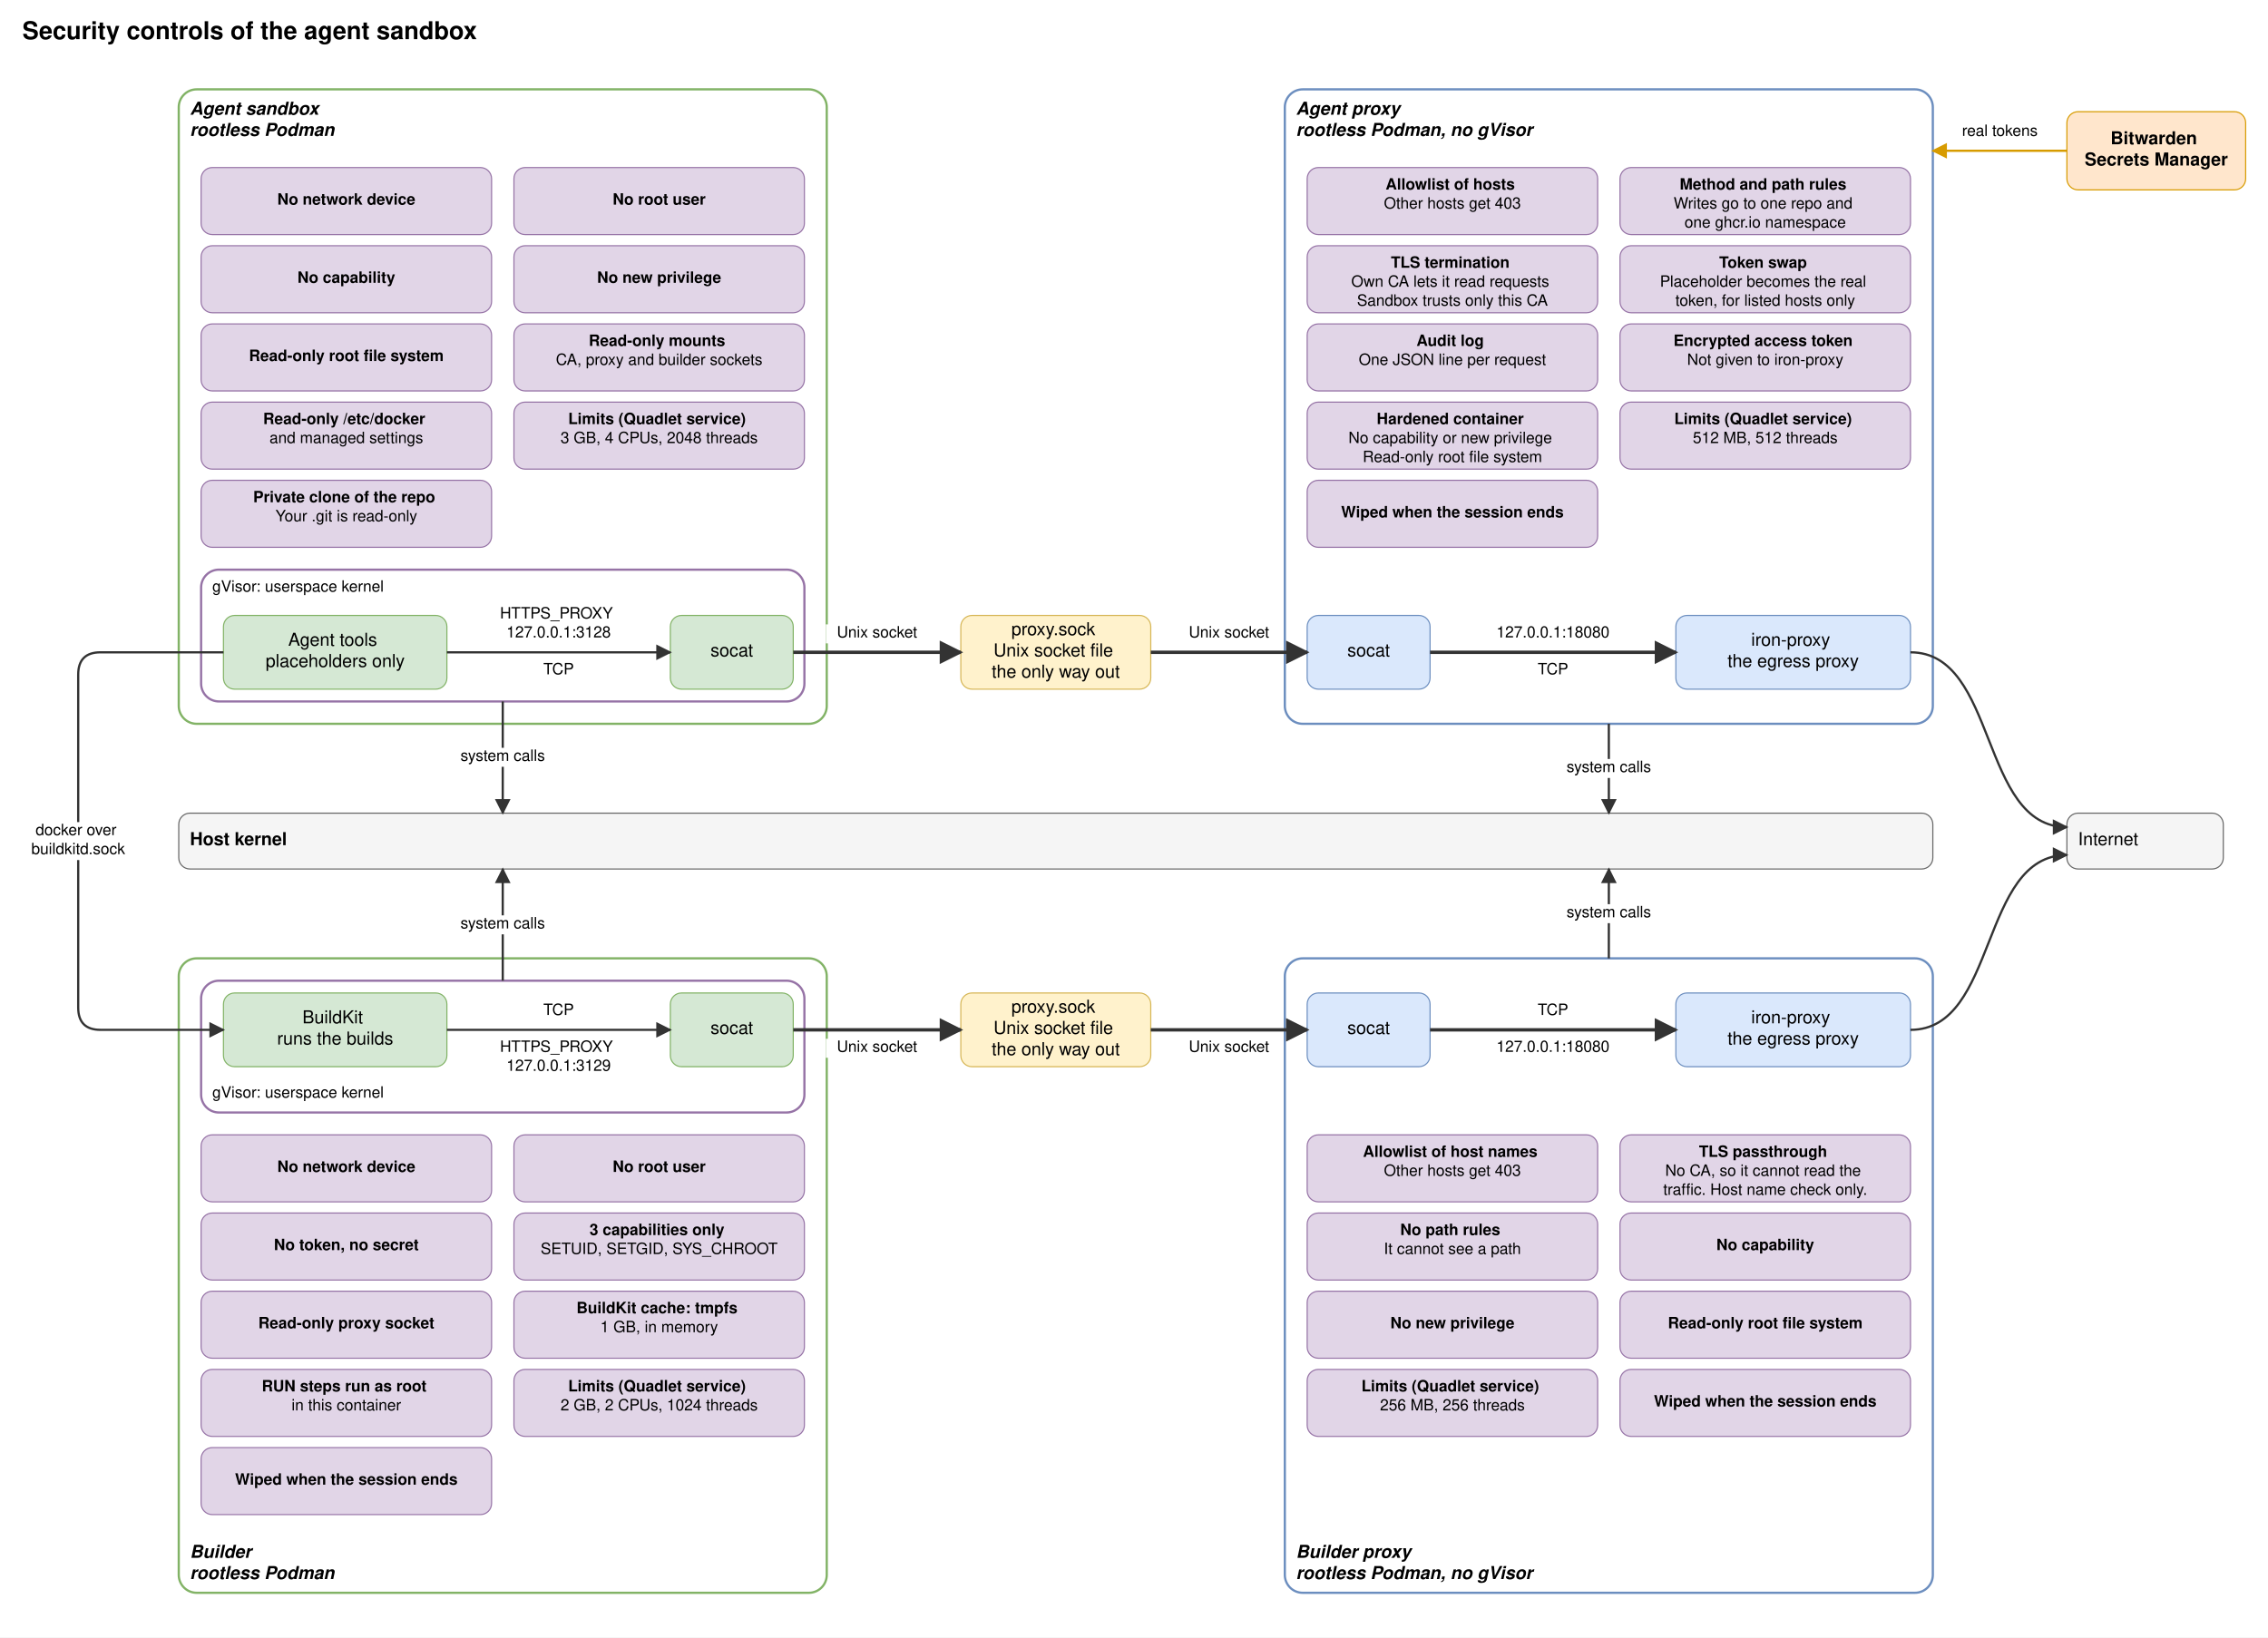
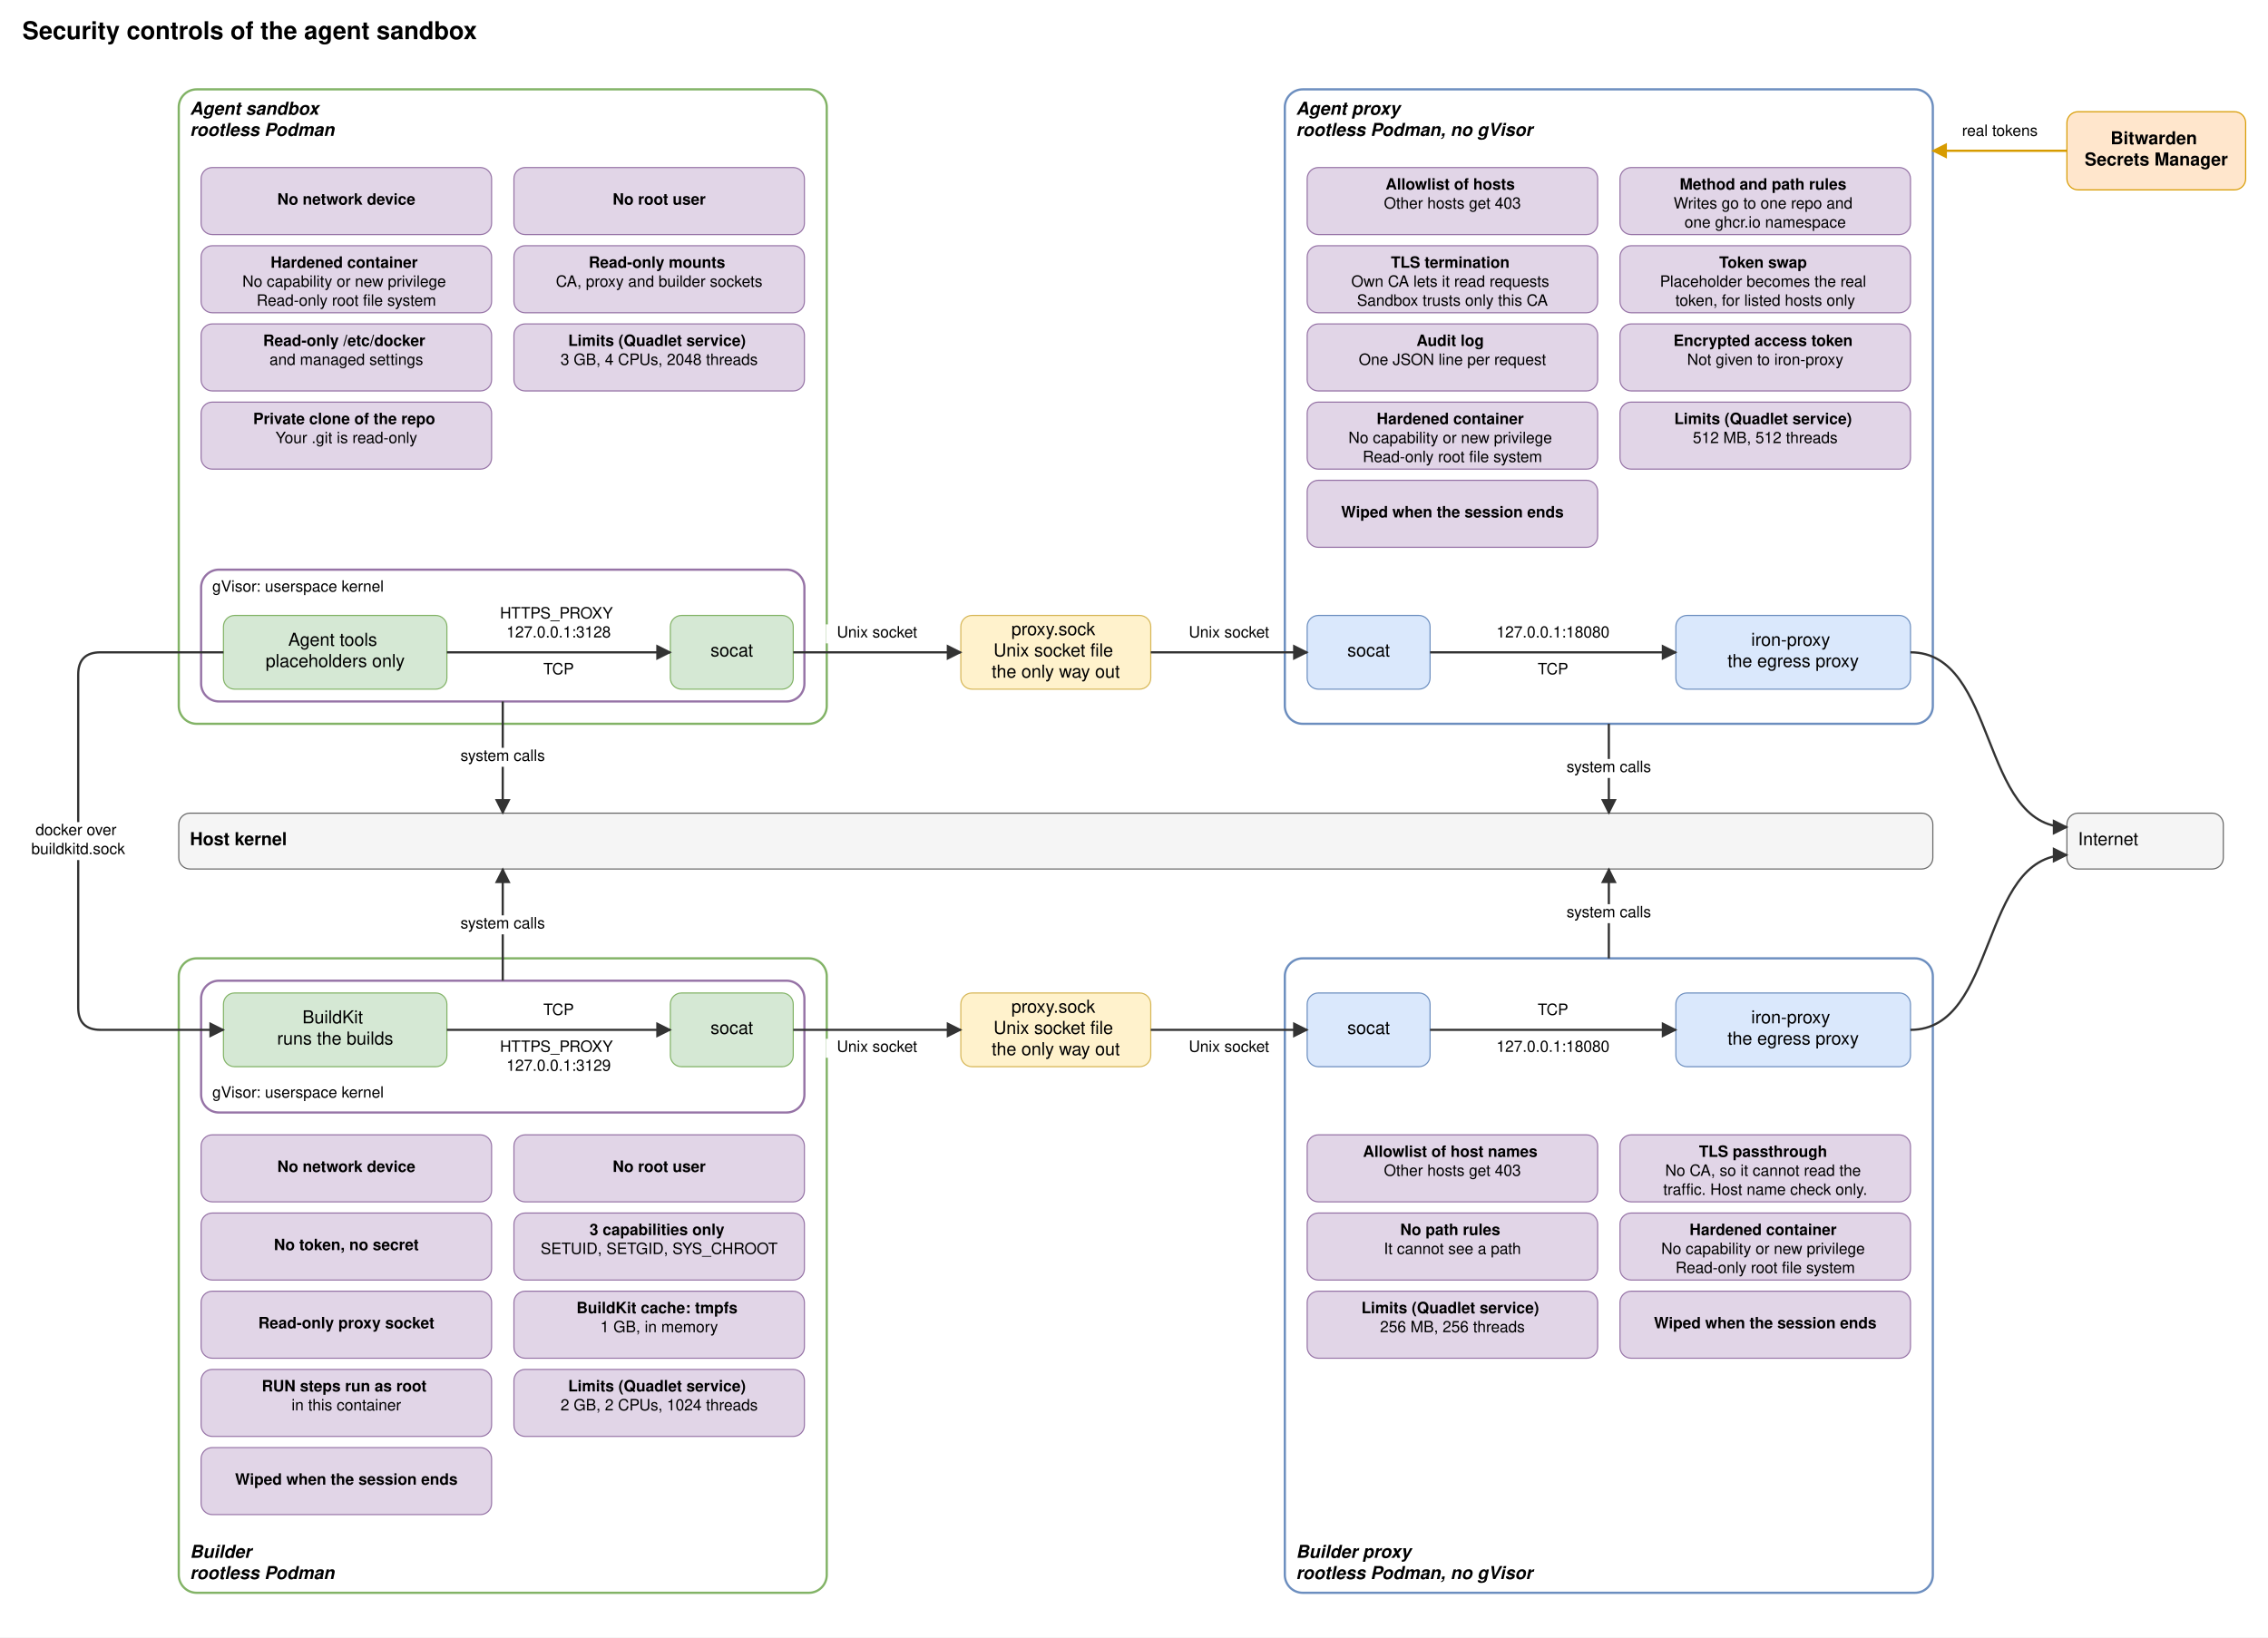
<svg xmlns="http://www.w3.org/2000/svg" width="2030" height="1466" viewBox="0 0 2030 1466" font-family="Helvetica, Arial, sans-serif" fill="#000000">
  <defs>
    <marker id="a-dark" viewBox="0 0 10 10" refX="9" refY="5" markerWidth="7" markerHeight="7" markerUnits="strokeWidth" orient="auto">
      <path d="M0 0 L10 5 L0 10 z" fill="#333333" />
    </marker>
    <marker id="a-orange" viewBox="0 0 10 10" refX="9" refY="5" markerWidth="7" markerHeight="7" markerUnits="strokeWidth" orient="auto">
      <path d="M0 0 L10 5 L0 10 z" fill="#d79b00" />
    </marker>
  </defs>
  <rect width="2030" height="1466" fill="#ffffff" />
  <text x="20" y="30" dominant-baseline="central" font-size="22" font-weight="bold">Security controls of the agent sandbox</text>
  <rect x="1150" y="80" width="580" height="568" rx="16" fill="#ffffff" stroke="#6c8ebf" stroke-width="2" />
  <text x="1160" y="97.5" text-anchor="start" dominant-baseline="central" font-size="16" font-weight="bold" font-style="italic">
    <tspan x="1160" dy="0">Agent proxy</tspan>
    <tspan x="1160" dy="19">rootless Podman, no gVisor</tspan>
  </text>
  <rect x="1170" y="551" width="110" height="66" rx="10" fill="#dae8fc" stroke="#6c8ebf" stroke-width="1" />
  <text x="1225.0" y="584.0" text-anchor="middle" dominant-baseline="central" font-size="16">
    <tspan x="1225.0" dy="0">socat</tspan>
  </text>
  <rect x="1170" y="150" width="260" height="60" rx="10" fill="#e1d5e7" stroke="#9673a6" stroke-width="1" />
  <text x="1300.0" y="166.5" text-anchor="middle" dominant-baseline="central" font-size="14">
    <tspan x="1300.0" dy="0" font-weight="bold">Allowlist of hosts</tspan>
    <tspan x="1300.0" dy="17">Other hosts get 403</tspan>
  </text>
  <rect x="1450" y="150" width="260" height="60" rx="10" fill="#e1d5e7" stroke="#9673a6" stroke-width="1" />
  <text x="1580.0" y="166.5" text-anchor="middle" dominant-baseline="central" font-size="14">
    <tspan x="1580.0" dy="0" font-weight="bold">Method and path rules</tspan>
    <tspan x="1580.0" dy="17">Writes go to one repo and</tspan>
    <tspan x="1580.0" dy="17">one ghcr.io namespace</tspan>
  </text>
  <rect x="1170" y="220" width="260" height="60" rx="10" fill="#e1d5e7" stroke="#9673a6" stroke-width="1" />
  <text x="1300.0" y="236.5" text-anchor="middle" dominant-baseline="central" font-size="14">
    <tspan x="1300.0" dy="0" font-weight="bold">TLS termination</tspan>
    <tspan x="1300.0" dy="17">Own CA lets it read requests</tspan>
    <tspan x="1300.0" dy="17">Sandbox trusts only this CA</tspan>
  </text>
  <rect x="1450" y="220" width="260" height="60" rx="10" fill="#e1d5e7" stroke="#9673a6" stroke-width="1" />
  <text x="1580.0" y="236.5" text-anchor="middle" dominant-baseline="central" font-size="14">
    <tspan x="1580.0" dy="0" font-weight="bold">Token swap</tspan>
    <tspan x="1580.0" dy="17">Placeholder becomes the real</tspan>
    <tspan x="1580.0" dy="17">token, for listed hosts only</tspan>
  </text>
  <rect x="1170" y="290" width="260" height="60" rx="10" fill="#e1d5e7" stroke="#9673a6" stroke-width="1" />
  <text x="1300.0" y="306.5" text-anchor="middle" dominant-baseline="central" font-size="14">
    <tspan x="1300.0" dy="0" font-weight="bold">Audit log</tspan>
    <tspan x="1300.0" dy="17">One JSON line per request</tspan>
  </text>
  <rect x="1450" y="290" width="260" height="60" rx="10" fill="#e1d5e7" stroke="#9673a6" stroke-width="1" />
  <text x="1580.0" y="306.5" text-anchor="middle" dominant-baseline="central" font-size="14">
    <tspan x="1580.0" dy="0" font-weight="bold">Encrypted access token</tspan>
    <tspan x="1580.0" dy="17">Not given to iron-proxy</tspan>
  </text>
  <rect x="1170" y="360" width="260" height="60" rx="10" fill="#e1d5e7" stroke="#9673a6" stroke-width="1" />
  <text x="1300.0" y="376.5" text-anchor="middle" dominant-baseline="central" font-size="14">
    <tspan x="1300.0" dy="0" font-weight="bold">Hardened container</tspan>
    <tspan x="1300.0" dy="17">No capability or new privilege</tspan>
    <tspan x="1300.0" dy="17">Read-only root file system</tspan>
  </text>
  <rect x="1450" y="360" width="260" height="60" rx="10" fill="#e1d5e7" stroke="#9673a6" stroke-width="1" />
  <text x="1580.0" y="376.5" text-anchor="middle" dominant-baseline="central" font-size="14">
    <tspan x="1580.0" dy="0" font-weight="bold">Limits (Quadlet service)</tspan>
    <tspan x="1580.0" dy="17">512 MB, 512 threads</tspan>
  </text>
  <rect x="1170" y="430" width="260" height="60" rx="10" fill="#e1d5e7" stroke="#9673a6" stroke-width="1" />
  <text x="1300.0" y="460.0" text-anchor="middle" dominant-baseline="central" font-size="14">
    <tspan x="1300.0" dy="0" font-weight="bold">Wiped when the session ends</tspan>
  </text>
  <rect x="1500" y="551" width="210" height="66" rx="10" fill="#dae8fc" stroke="#6c8ebf" stroke-width="1" />
  <text x="1605.0" y="574.5" text-anchor="middle" dominant-baseline="central" font-size="16">
    <tspan x="1605.0" dy="0">iron-proxy</tspan>
    <tspan x="1605.0" dy="19">the egress proxy</tspan>
  </text>
  <rect x="1150" y="858" width="580" height="568" rx="16" fill="#ffffff" stroke="#6c8ebf" stroke-width="2" />
  <text x="1160" y="1389.5" text-anchor="start" dominant-baseline="central" font-size="16" font-weight="bold" font-style="italic">
    <tspan x="1160" dy="0">Builder proxy</tspan>
    <tspan x="1160" dy="19">rootless Podman, no gVisor</tspan>
  </text>
  <rect x="1170" y="889" width="110" height="66" rx="10" fill="#dae8fc" stroke="#6c8ebf" stroke-width="1" />
  <text x="1225.0" y="922.0" text-anchor="middle" dominant-baseline="central" font-size="16">
    <tspan x="1225.0" dy="0">socat</tspan>
  </text>
  <rect x="1170" y="1016" width="260" height="60" rx="10" fill="#e1d5e7" stroke="#9673a6" stroke-width="1" />
  <text x="1300.0" y="1032.5" text-anchor="middle" dominant-baseline="central" font-size="14">
    <tspan x="1300.0" dy="0" font-weight="bold">Allowlist of host names</tspan>
    <tspan x="1300.0" dy="17">Other hosts get 403</tspan>
  </text>
  <rect x="1450" y="1016" width="260" height="60" rx="10" fill="#e1d5e7" stroke="#9673a6" stroke-width="1" />
  <text x="1580.0" y="1032.5" text-anchor="middle" dominant-baseline="central" font-size="14">
    <tspan x="1580.0" dy="0" font-weight="bold">TLS passthrough</tspan>
    <tspan x="1580.0" dy="17">No CA, so it cannot read the</tspan>
    <tspan x="1580.0" dy="17">traffic. Host name check only.</tspan>
  </text>
  <rect x="1170" y="1086" width="260" height="60" rx="10" fill="#e1d5e7" stroke="#9673a6" stroke-width="1" />
  <text x="1300.0" y="1102.5" text-anchor="middle" dominant-baseline="central" font-size="14">
    <tspan x="1300.0" dy="0" font-weight="bold">No path rules</tspan>
    <tspan x="1300.0" dy="17">It cannot see a path</tspan>
  </text>
  <rect x="1450" y="1086" width="260" height="60" rx="10" fill="#e1d5e7" stroke="#9673a6" stroke-width="1" />
-   <text x="1580.0" y="1116.0" text-anchor="middle" dominant-baseline="central" font-size="14">
-     <tspan x="1580.0" dy="0" font-weight="bold">No capability</tspan>
+   <text x="1580.0" y="1102.5" text-anchor="middle" dominant-baseline="central" font-size="14">
+     <tspan x="1580.0" dy="0" font-weight="bold">Hardened container</tspan>
+     <tspan x="1580.0" dy="17">No capability or new privilege</tspan>
+     <tspan x="1580.0" dy="17">Read-only root file system</tspan>
  </text>
  <rect x="1170" y="1156" width="260" height="60" rx="10" fill="#e1d5e7" stroke="#9673a6" stroke-width="1" />
-   <text x="1300.0" y="1186.0" text-anchor="middle" dominant-baseline="central" font-size="14">
-     <tspan x="1300.0" dy="0" font-weight="bold">No new privilege</tspan>
+   <text x="1300.0" y="1172.5" text-anchor="middle" dominant-baseline="central" font-size="14">
+     <tspan x="1300.0" dy="0" font-weight="bold">Limits (Quadlet service)</tspan>
+     <tspan x="1300.0" dy="17">256 MB, 256 threads</tspan>
  </text>
  <rect x="1450" y="1156" width="260" height="60" rx="10" fill="#e1d5e7" stroke="#9673a6" stroke-width="1" />
  <text x="1580.0" y="1186.0" text-anchor="middle" dominant-baseline="central" font-size="14">
-     <tspan x="1580.0" dy="0" font-weight="bold">Read-only root file system</tspan>
-   </text>
-   <rect x="1170" y="1226" width="260" height="60" rx="10" fill="#e1d5e7" stroke="#9673a6" stroke-width="1" />
-   <text x="1300.0" y="1242.5" text-anchor="middle" dominant-baseline="central" font-size="14">
-     <tspan x="1300.0" dy="0" font-weight="bold">Limits (Quadlet service)</tspan>
-     <tspan x="1300.0" dy="17">256 MB, 256 threads</tspan>
-   </text>
-   <rect x="1450" y="1226" width="260" height="60" rx="10" fill="#e1d5e7" stroke="#9673a6" stroke-width="1" />
-   <text x="1580.0" y="1256.0" text-anchor="middle" dominant-baseline="central" font-size="14">
    <tspan x="1580.0" dy="0" font-weight="bold">Wiped when the session ends</tspan>
  </text>
  <rect x="1500" y="889" width="210" height="66" rx="10" fill="#dae8fc" stroke="#6c8ebf" stroke-width="1" />
  <text x="1605.0" y="912.5" text-anchor="middle" dominant-baseline="central" font-size="16">
    <tspan x="1605.0" dy="0">iron-proxy</tspan>
    <tspan x="1605.0" dy="19">the egress proxy</tspan>
  </text>
  <rect x="160" y="80" width="580" height="568" rx="16" fill="#ffffff" stroke="#82b366" stroke-width="2" />
  <text x="170" y="97.5" text-anchor="start" dominant-baseline="central" font-size="16" font-weight="bold" font-style="italic">
    <tspan x="170" dy="0">Agent sandbox</tspan>
    <tspan x="170" dy="19">rootless Podman</tspan>
  </text>
  <rect x="180" y="510" width="540" height="118" rx="16" fill="#ffffff" stroke="#9673a6" stroke-width="2" />
  <text x="190" y="526.5" text-anchor="start" dominant-baseline="central" font-size="14">
    <tspan x="190" dy="0">gVisor: userspace kernel</tspan>
  </text>
  <rect x="180" y="150" width="260" height="60" rx="10" fill="#e1d5e7" stroke="#9673a6" stroke-width="1" />
  <text x="310.0" y="180.0" text-anchor="middle" dominant-baseline="central" font-size="14">
    <tspan x="310.0" dy="0" font-weight="bold">No network device</tspan>
  </text>
  <rect x="460" y="150" width="260" height="60" rx="10" fill="#e1d5e7" stroke="#9673a6" stroke-width="1" />
  <text x="590.0" y="180.0" text-anchor="middle" dominant-baseline="central" font-size="14">
    <tspan x="590.0" dy="0" font-weight="bold">No root user</tspan>
  </text>
  <rect x="180" y="220" width="260" height="60" rx="10" fill="#e1d5e7" stroke="#9673a6" stroke-width="1" />
-   <text x="310.0" y="250.0" text-anchor="middle" dominant-baseline="central" font-size="14">
-     <tspan x="310.0" dy="0" font-weight="bold">No capability</tspan>
+   <text x="310.0" y="236.5" text-anchor="middle" dominant-baseline="central" font-size="14">
+     <tspan x="310.0" dy="0" font-weight="bold">Hardened container</tspan>
+     <tspan x="310.0" dy="17">No capability or new privilege</tspan>
+     <tspan x="310.0" dy="17">Read-only root file system</tspan>
  </text>
  <rect x="460" y="220" width="260" height="60" rx="10" fill="#e1d5e7" stroke="#9673a6" stroke-width="1" />
-   <text x="590.0" y="250.0" text-anchor="middle" dominant-baseline="central" font-size="14">
-     <tspan x="590.0" dy="0" font-weight="bold">No new privilege</tspan>
+   <text x="590.0" y="236.5" text-anchor="middle" dominant-baseline="central" font-size="14">
+     <tspan x="590.0" dy="0" font-weight="bold">Read-only mounts</tspan>
+     <tspan x="590.0" dy="17">CA, proxy and builder sockets</tspan>
  </text>
  <rect x="180" y="290" width="260" height="60" rx="10" fill="#e1d5e7" stroke="#9673a6" stroke-width="1" />
-   <text x="310.0" y="320.0" text-anchor="middle" dominant-baseline="central" font-size="14">
-     <tspan x="310.0" dy="0" font-weight="bold">Read-only root file system</tspan>
+   <text x="310.0" y="306.5" text-anchor="middle" dominant-baseline="central" font-size="14">
+     <tspan x="310.0" dy="0" font-weight="bold">Read-only /etc/docker</tspan>
+     <tspan x="310.0" dy="17">and managed settings</tspan>
  </text>
  <rect x="460" y="290" width="260" height="60" rx="10" fill="#e1d5e7" stroke="#9673a6" stroke-width="1" />
  <text x="590.0" y="306.5" text-anchor="middle" dominant-baseline="central" font-size="14">
-     <tspan x="590.0" dy="0" font-weight="bold">Read-only mounts</tspan>
-     <tspan x="590.0" dy="17">CA, proxy and builder sockets</tspan>
+     <tspan x="590.0" dy="0" font-weight="bold">Limits (Quadlet service)</tspan>
+     <tspan x="590.0" dy="17">3 GB, 4 CPUs, 2048 threads</tspan>
  </text>
  <rect x="180" y="360" width="260" height="60" rx="10" fill="#e1d5e7" stroke="#9673a6" stroke-width="1" />
  <text x="310.0" y="376.5" text-anchor="middle" dominant-baseline="central" font-size="14">
-     <tspan x="310.0" dy="0" font-weight="bold">Read-only /etc/docker</tspan>
-     <tspan x="310.0" dy="17">and managed settings</tspan>
-   </text>
-   <rect x="460" y="360" width="260" height="60" rx="10" fill="#e1d5e7" stroke="#9673a6" stroke-width="1" />
-   <text x="590.0" y="376.5" text-anchor="middle" dominant-baseline="central" font-size="14">
-     <tspan x="590.0" dy="0" font-weight="bold">Limits (Quadlet service)</tspan>
-     <tspan x="590.0" dy="17">3 GB, 4 CPUs, 2048 threads</tspan>
-   </text>
-   <rect x="180" y="430" width="260" height="60" rx="10" fill="#e1d5e7" stroke="#9673a6" stroke-width="1" />
-   <text x="310.0" y="446.5" text-anchor="middle" dominant-baseline="central" font-size="14">
    <tspan x="310.0" dy="0" font-weight="bold">Private clone of the repo</tspan>
    <tspan x="310.0" dy="17">Your .git is read-only</tspan>
  </text>
  <rect x="200" y="551" width="200" height="66" rx="10" fill="#d5e8d4" stroke="#82b366" stroke-width="1" />
  <text x="300.0" y="574.5" text-anchor="middle" dominant-baseline="central" font-size="16">
    <tspan x="300.0" dy="0">Agent tools</tspan>
    <tspan x="300.0" dy="19">placeholders only</tspan>
  </text>
  <rect x="600" y="551" width="110" height="66" rx="10" fill="#d5e8d4" stroke="#82b366" stroke-width="1" />
  <text x="655.0" y="584.0" text-anchor="middle" dominant-baseline="central" font-size="16">
    <tspan x="655.0" dy="0">socat</tspan>
  </text>
  <rect x="160" y="858" width="580" height="568" rx="16" fill="#ffffff" stroke="#82b366" stroke-width="2" />
  <text x="170" y="1389.5" text-anchor="start" dominant-baseline="central" font-size="16" font-weight="bold" font-style="italic">
    <tspan x="170" dy="0">Builder</tspan>
    <tspan x="170" dy="19">rootless Podman</tspan>
  </text>
  <rect x="180" y="878" width="540" height="118" rx="16" fill="#ffffff" stroke="#9673a6" stroke-width="2" />
  <text x="190" y="979.5" text-anchor="start" dominant-baseline="central" font-size="14">
    <tspan x="190" dy="0">gVisor: userspace kernel</tspan>
  </text>
  <rect x="180" y="1016" width="260" height="60" rx="10" fill="#e1d5e7" stroke="#9673a6" stroke-width="1" />
  <text x="310.0" y="1046.0" text-anchor="middle" dominant-baseline="central" font-size="14">
    <tspan x="310.0" dy="0" font-weight="bold">No network device</tspan>
  </text>
  <rect x="460" y="1016" width="260" height="60" rx="10" fill="#e1d5e7" stroke="#9673a6" stroke-width="1" />
  <text x="590.0" y="1046.0" text-anchor="middle" dominant-baseline="central" font-size="14">
    <tspan x="590.0" dy="0" font-weight="bold">No root user</tspan>
  </text>
  <rect x="180" y="1086" width="260" height="60" rx="10" fill="#e1d5e7" stroke="#9673a6" stroke-width="1" />
  <text x="310.0" y="1116.0" text-anchor="middle" dominant-baseline="central" font-size="14">
    <tspan x="310.0" dy="0" font-weight="bold">No token, no secret</tspan>
  </text>
  <rect x="460" y="1086" width="260" height="60" rx="10" fill="#e1d5e7" stroke="#9673a6" stroke-width="1" />
  <text x="590.0" y="1102.5" text-anchor="middle" dominant-baseline="central" font-size="14">
    <tspan x="590.0" dy="0" font-weight="bold">3 capabilities only</tspan>
    <tspan x="590.0" dy="17">SETUID, SETGID, SYS_CHROOT</tspan>
  </text>
  <rect x="180" y="1156" width="260" height="60" rx="10" fill="#e1d5e7" stroke="#9673a6" stroke-width="1" />
  <text x="310.0" y="1186.0" text-anchor="middle" dominant-baseline="central" font-size="14">
    <tspan x="310.0" dy="0" font-weight="bold">Read-only proxy socket</tspan>
  </text>
  <rect x="460" y="1156" width="260" height="60" rx="10" fill="#e1d5e7" stroke="#9673a6" stroke-width="1" />
  <text x="590.0" y="1172.5" text-anchor="middle" dominant-baseline="central" font-size="14">
    <tspan x="590.0" dy="0" font-weight="bold">BuildKit cache: tmpfs</tspan>
    <tspan x="590.0" dy="17">1 GB, in memory</tspan>
  </text>
  <rect x="180" y="1226" width="260" height="60" rx="10" fill="#e1d5e7" stroke="#9673a6" stroke-width="1" />
  <text x="310.0" y="1242.5" text-anchor="middle" dominant-baseline="central" font-size="14">
    <tspan x="310.0" dy="0" font-weight="bold">RUN steps run as root</tspan>
    <tspan x="310.0" dy="17">in this container</tspan>
  </text>
  <rect x="460" y="1226" width="260" height="60" rx="10" fill="#e1d5e7" stroke="#9673a6" stroke-width="1" />
  <text x="590.0" y="1242.5" text-anchor="middle" dominant-baseline="central" font-size="14">
    <tspan x="590.0" dy="0" font-weight="bold">Limits (Quadlet service)</tspan>
    <tspan x="590.0" dy="17">2 GB, 2 CPUs, 1024 threads</tspan>
  </text>
  <rect x="180" y="1296" width="260" height="60" rx="10" fill="#e1d5e7" stroke="#9673a6" stroke-width="1" />
  <text x="310.0" y="1326.0" text-anchor="middle" dominant-baseline="central" font-size="14">
    <tspan x="310.0" dy="0" font-weight="bold">Wiped when the session ends</tspan>
  </text>
  <rect x="200" y="889" width="200" height="66" rx="10" fill="#d5e8d4" stroke="#82b366" stroke-width="1" />
  <text x="300.0" y="912.5" text-anchor="middle" dominant-baseline="central" font-size="16">
    <tspan x="300.0" dy="0">BuildKit</tspan>
    <tspan x="300.0" dy="19">runs the builds</tspan>
  </text>
  <rect x="600" y="889" width="110" height="66" rx="10" fill="#d5e8d4" stroke="#82b366" stroke-width="1" />
  <text x="655.0" y="922.0" text-anchor="middle" dominant-baseline="central" font-size="16">
    <tspan x="655.0" dy="0">socat</tspan>
  </text>
  <rect x="860" y="551" width="170" height="66" rx="10" fill="#fff2cc" stroke="#d6b656" stroke-width="1" />
  <text x="945.0" y="565.0" text-anchor="middle" dominant-baseline="central" font-size="16">
    <tspan x="945.0" dy="0">proxy.sock</tspan>
    <tspan x="945.0" dy="19">Unix socket file</tspan>
    <tspan x="945.0" dy="19">the only way out</tspan>
  </text>
  <rect x="860" y="889" width="170" height="66" rx="10" fill="#fff2cc" stroke="#d6b656" stroke-width="1" />
  <text x="945.0" y="903.0" text-anchor="middle" dominant-baseline="central" font-size="16">
    <tspan x="945.0" dy="0">proxy.sock</tspan>
    <tspan x="945.0" dy="19">Unix socket file</tspan>
    <tspan x="945.0" dy="19">the only way out</tspan>
  </text>
  <rect x="160" y="728" width="1570" height="50" rx="10" fill="#f5f5f5" stroke="#666666" stroke-width="1" />
  <text x="170" y="753.0" text-anchor="start" dominant-baseline="central" font-size="16" font-weight="bold">
    <tspan x="170" dy="0">Host kernel</tspan>
  </text>
  <rect x="1850" y="100" width="160" height="70" rx="10" fill="#ffe6cc" stroke="#d79b00" stroke-width="1" />
  <text x="1930.0" y="125.5" text-anchor="middle" dominant-baseline="central" font-size="16" font-weight="bold">
    <tspan x="1930.0" dy="0">Bitwarden</tspan>
    <tspan x="1930.0" dy="19">Secrets Manager</tspan>
  </text>
  <rect x="1850" y="728" width="140" height="50" rx="10" fill="#f5f5f5" stroke="#666666" stroke-width="1" />
  <text x="1860" y="753.0" text-anchor="start" dominant-baseline="central" font-size="16">
    <tspan x="1860" dy="0">Internet</tspan>
  </text>
  <path d="M400 584.0 C500.0 584.0 500.0 584.0 600 584.0" fill="none" stroke="#333333" stroke-width="2" marker-end="url(#a-dark)" />
  <rect x="442.8" y="542.0" width="114.4" height="34" fill="#ffffff" />
  <text x="500.0" y="550.5" text-anchor="middle" dominant-baseline="central" font-size="14">
    <tspan x="500.0" dy="0">HTTPS_PROXY</tspan>
    <tspan x="500.0" dy="17">127.0.0.1:3128</tspan>
  </text>
  <rect x="484.6" y="592.0" width="30.8" height="17" fill="#ffffff" />
  <text x="500.0" y="600.5" text-anchor="middle" dominant-baseline="central" font-size="14">
    <tspan x="500.0" dy="0">TCP</tspan>
  </text>
-   <path d="M710 584.0 C785.0 584.0 785.0 584.0 860 584.0" fill="none" stroke="#333333" stroke-width="3" marker-end="url(#a-dark)" />
+   <path d="M710 584.0 C785.0 584.0 785.0 584.0 860 584.0" fill="none" stroke="#333333" stroke-width="2" marker-end="url(#a-dark)" />
  <rect x="739.2" y="559.0" width="91.6" height="17" fill="#ffffff" />
  <text x="785.0" y="567.5" text-anchor="middle" dominant-baseline="central" font-size="14">
    <tspan x="785.0" dy="0">Unix socket</tspan>
  </text>
-   <path d="M1030 584.0 C1100.0 584.0 1100.0 584.0 1170 584.0" fill="none" stroke="#333333" stroke-width="3" marker-end="url(#a-dark)" />
+   <path d="M1030 584.0 C1100.0 584.0 1100.0 584.0 1170 584.0" fill="none" stroke="#333333" stroke-width="2" marker-end="url(#a-dark)" />
  <rect x="1054.2" y="559.0" width="91.6" height="17" fill="#ffffff" />
  <text x="1100.0" y="567.5" text-anchor="middle" dominant-baseline="central" font-size="14">
    <tspan x="1100.0" dy="0">Unix socket</tspan>
  </text>
-   <path d="M1280 584.0 C1390.0 584.0 1390.0 584.0 1500 584.0" fill="none" stroke="#333333" stroke-width="3" marker-end="url(#a-dark)" />
+   <path d="M1280 584.0 C1390.0 584.0 1390.0 584.0 1500 584.0" fill="none" stroke="#333333" stroke-width="2" marker-end="url(#a-dark)" />
  <rect x="1329.0" y="559.0" width="122.0" height="17" fill="#ffffff" />
  <text x="1390.0" y="567.5" text-anchor="middle" dominant-baseline="central" font-size="14">
    <tspan x="1390.0" dy="0">127.0.0.1:18080</tspan>
  </text>
  <rect x="1374.6" y="592.0" width="30.8" height="17" fill="#ffffff" />
  <text x="1390.0" y="600.5" text-anchor="middle" dominant-baseline="central" font-size="14">
    <tspan x="1390.0" dy="0">TCP</tspan>
  </text>
  <path d="M1710 584.0 C1788.25 584.0 1771.75 740.5 1850 740.5" fill="none" stroke="#333333" stroke-width="2" marker-end="url(#a-dark)" />
  <path d="M1850 135.0 C1790.0 135.0 1790.0 134.982 1730 134.982" fill="none" stroke="#d79b00" stroke-width="2" marker-end="url(#a-orange)" />
  <rect x="1744.2" y="109.991" width="91.6" height="17" fill="#ffffff" />
  <text x="1790.0" y="118.491" text-anchor="middle" dominant-baseline="central" font-size="14">
    <tspan x="1790.0" dy="0">real tokens</tspan>
  </text>
  <path d="M400 922.0 C500.0 922.0 500.0 922.0 600 922.0" fill="none" stroke="#333333" stroke-width="2" marker-end="url(#a-dark)" />
  <rect x="484.6" y="897.0" width="30.8" height="17" fill="#ffffff" />
  <text x="500.0" y="905.5" text-anchor="middle" dominant-baseline="central" font-size="14">
    <tspan x="500.0" dy="0">TCP</tspan>
  </text>
  <rect x="442.8" y="930.0" width="114.4" height="34" fill="#ffffff" />
  <text x="500.0" y="938.5" text-anchor="middle" dominant-baseline="central" font-size="14">
    <tspan x="500.0" dy="0">HTTPS_PROXY</tspan>
    <tspan x="500.0" dy="17">127.0.0.1:3129</tspan>
  </text>
-   <path d="M710 922.0 C785.0 922.0 785.0 922.0 860 922.0" fill="none" stroke="#333333" stroke-width="3" marker-end="url(#a-dark)" />
+   <path d="M710 922.0 C785.0 922.0 785.0 922.0 860 922.0" fill="none" stroke="#333333" stroke-width="2" marker-end="url(#a-dark)" />
  <rect x="739.2" y="930.0" width="91.6" height="17" fill="#ffffff" />
  <text x="785.0" y="938.5" text-anchor="middle" dominant-baseline="central" font-size="14">
    <tspan x="785.0" dy="0">Unix socket</tspan>
  </text>
-   <path d="M1030 922.0 C1100.0 922.0 1100.0 922.0 1170 922.0" fill="none" stroke="#333333" stroke-width="3" marker-end="url(#a-dark)" />
+   <path d="M1030 922.0 C1100.0 922.0 1100.0 922.0 1170 922.0" fill="none" stroke="#333333" stroke-width="2" marker-end="url(#a-dark)" />
  <rect x="1054.2" y="930.0" width="91.6" height="17" fill="#ffffff" />
  <text x="1100.0" y="938.5" text-anchor="middle" dominant-baseline="central" font-size="14">
    <tspan x="1100.0" dy="0">Unix socket</tspan>
  </text>
-   <path d="M1280 922.0 C1390.0 922.0 1390.0 922.0 1500 922.0" fill="none" stroke="#333333" stroke-width="3" marker-end="url(#a-dark)" />
+   <path d="M1280 922.0 C1390.0 922.0 1390.0 922.0 1500 922.0" fill="none" stroke="#333333" stroke-width="2" marker-end="url(#a-dark)" />
  <rect x="1374.6" y="897.0" width="30.8" height="17" fill="#ffffff" />
  <text x="1390.0" y="905.5" text-anchor="middle" dominant-baseline="central" font-size="14">
    <tspan x="1390.0" dy="0">TCP</tspan>
  </text>
  <rect x="1329.0" y="930.0" width="122.0" height="17" fill="#ffffff" />
  <text x="1390.0" y="938.5" text-anchor="middle" dominant-baseline="central" font-size="14">
    <tspan x="1390.0" dy="0">127.0.0.1:18080</tspan>
  </text>
  <path d="M1710 922.0 C1788.25 922.0 1771.75 765.5 1850 765.5" fill="none" stroke="#333333" stroke-width="2" marker-end="url(#a-dark)" />
  <path d="M200 584.0 L90.0 584.0 Q70 584 70.0 604.0 L70.0 902.0 Q70 922 90.0 922.0 L200 922.0" fill="none" stroke="#333333" stroke-width="2" marker-end="url(#a-dark)" />
  <rect x="12.8" y="736.0" width="114.4" height="34" fill="#ffffff" />
  <text x="70.0" y="744.5" text-anchor="middle" dominant-baseline="central" font-size="14">
    <tspan x="70.0" dy="0">docker over</tspan>
    <tspan x="70.0" dy="17">buildkitd.sock</tspan>
  </text>
  <path d="M450.0 628 C450.0 678.0 449.979 678.0 449.979 728" fill="none" stroke="#333333" stroke-width="2" marker-end="url(#a-dark)" />
  <rect x="400.389" y="669.5" width="99.2" height="17" fill="#ffffff" />
  <text x="449.989" y="678.0" text-anchor="middle" dominant-baseline="central" font-size="14">
    <tspan x="449.989" dy="0">system calls</tspan>
  </text>
  <path d="M450.0 878 C450.0 828.0 449.979 828.0 449.979 778" fill="none" stroke="#333333" stroke-width="2" marker-end="url(#a-dark)" />
  <rect x="400.389" y="819.5" width="99.2" height="17" fill="#ffffff" />
  <text x="449.989" y="828.0" text-anchor="middle" dominant-baseline="central" font-size="14">
    <tspan x="449.989" dy="0">system calls</tspan>
  </text>
  <path d="M1440.0 648 C1440.0 688.0 1440.021 688.0 1440.021 728" fill="none" stroke="#333333" stroke-width="2" marker-end="url(#a-dark)" />
  <rect x="1390.411" y="679.5" width="99.2" height="17" fill="#ffffff" />
  <text x="1440.011" y="688.0" text-anchor="middle" dominant-baseline="central" font-size="14">
    <tspan x="1440.011" dy="0">system calls</tspan>
  </text>
  <path d="M1440.0 858 C1440.0 818.0 1440.021 818.0 1440.021 778" fill="none" stroke="#333333" stroke-width="2" marker-end="url(#a-dark)" />
  <rect x="1390.411" y="809.5" width="99.2" height="17" fill="#ffffff" />
  <text x="1440.011" y="818.0" text-anchor="middle" dominant-baseline="central" font-size="14">
    <tspan x="1440.011" dy="0">system calls</tspan>
  </text>
</svg>
